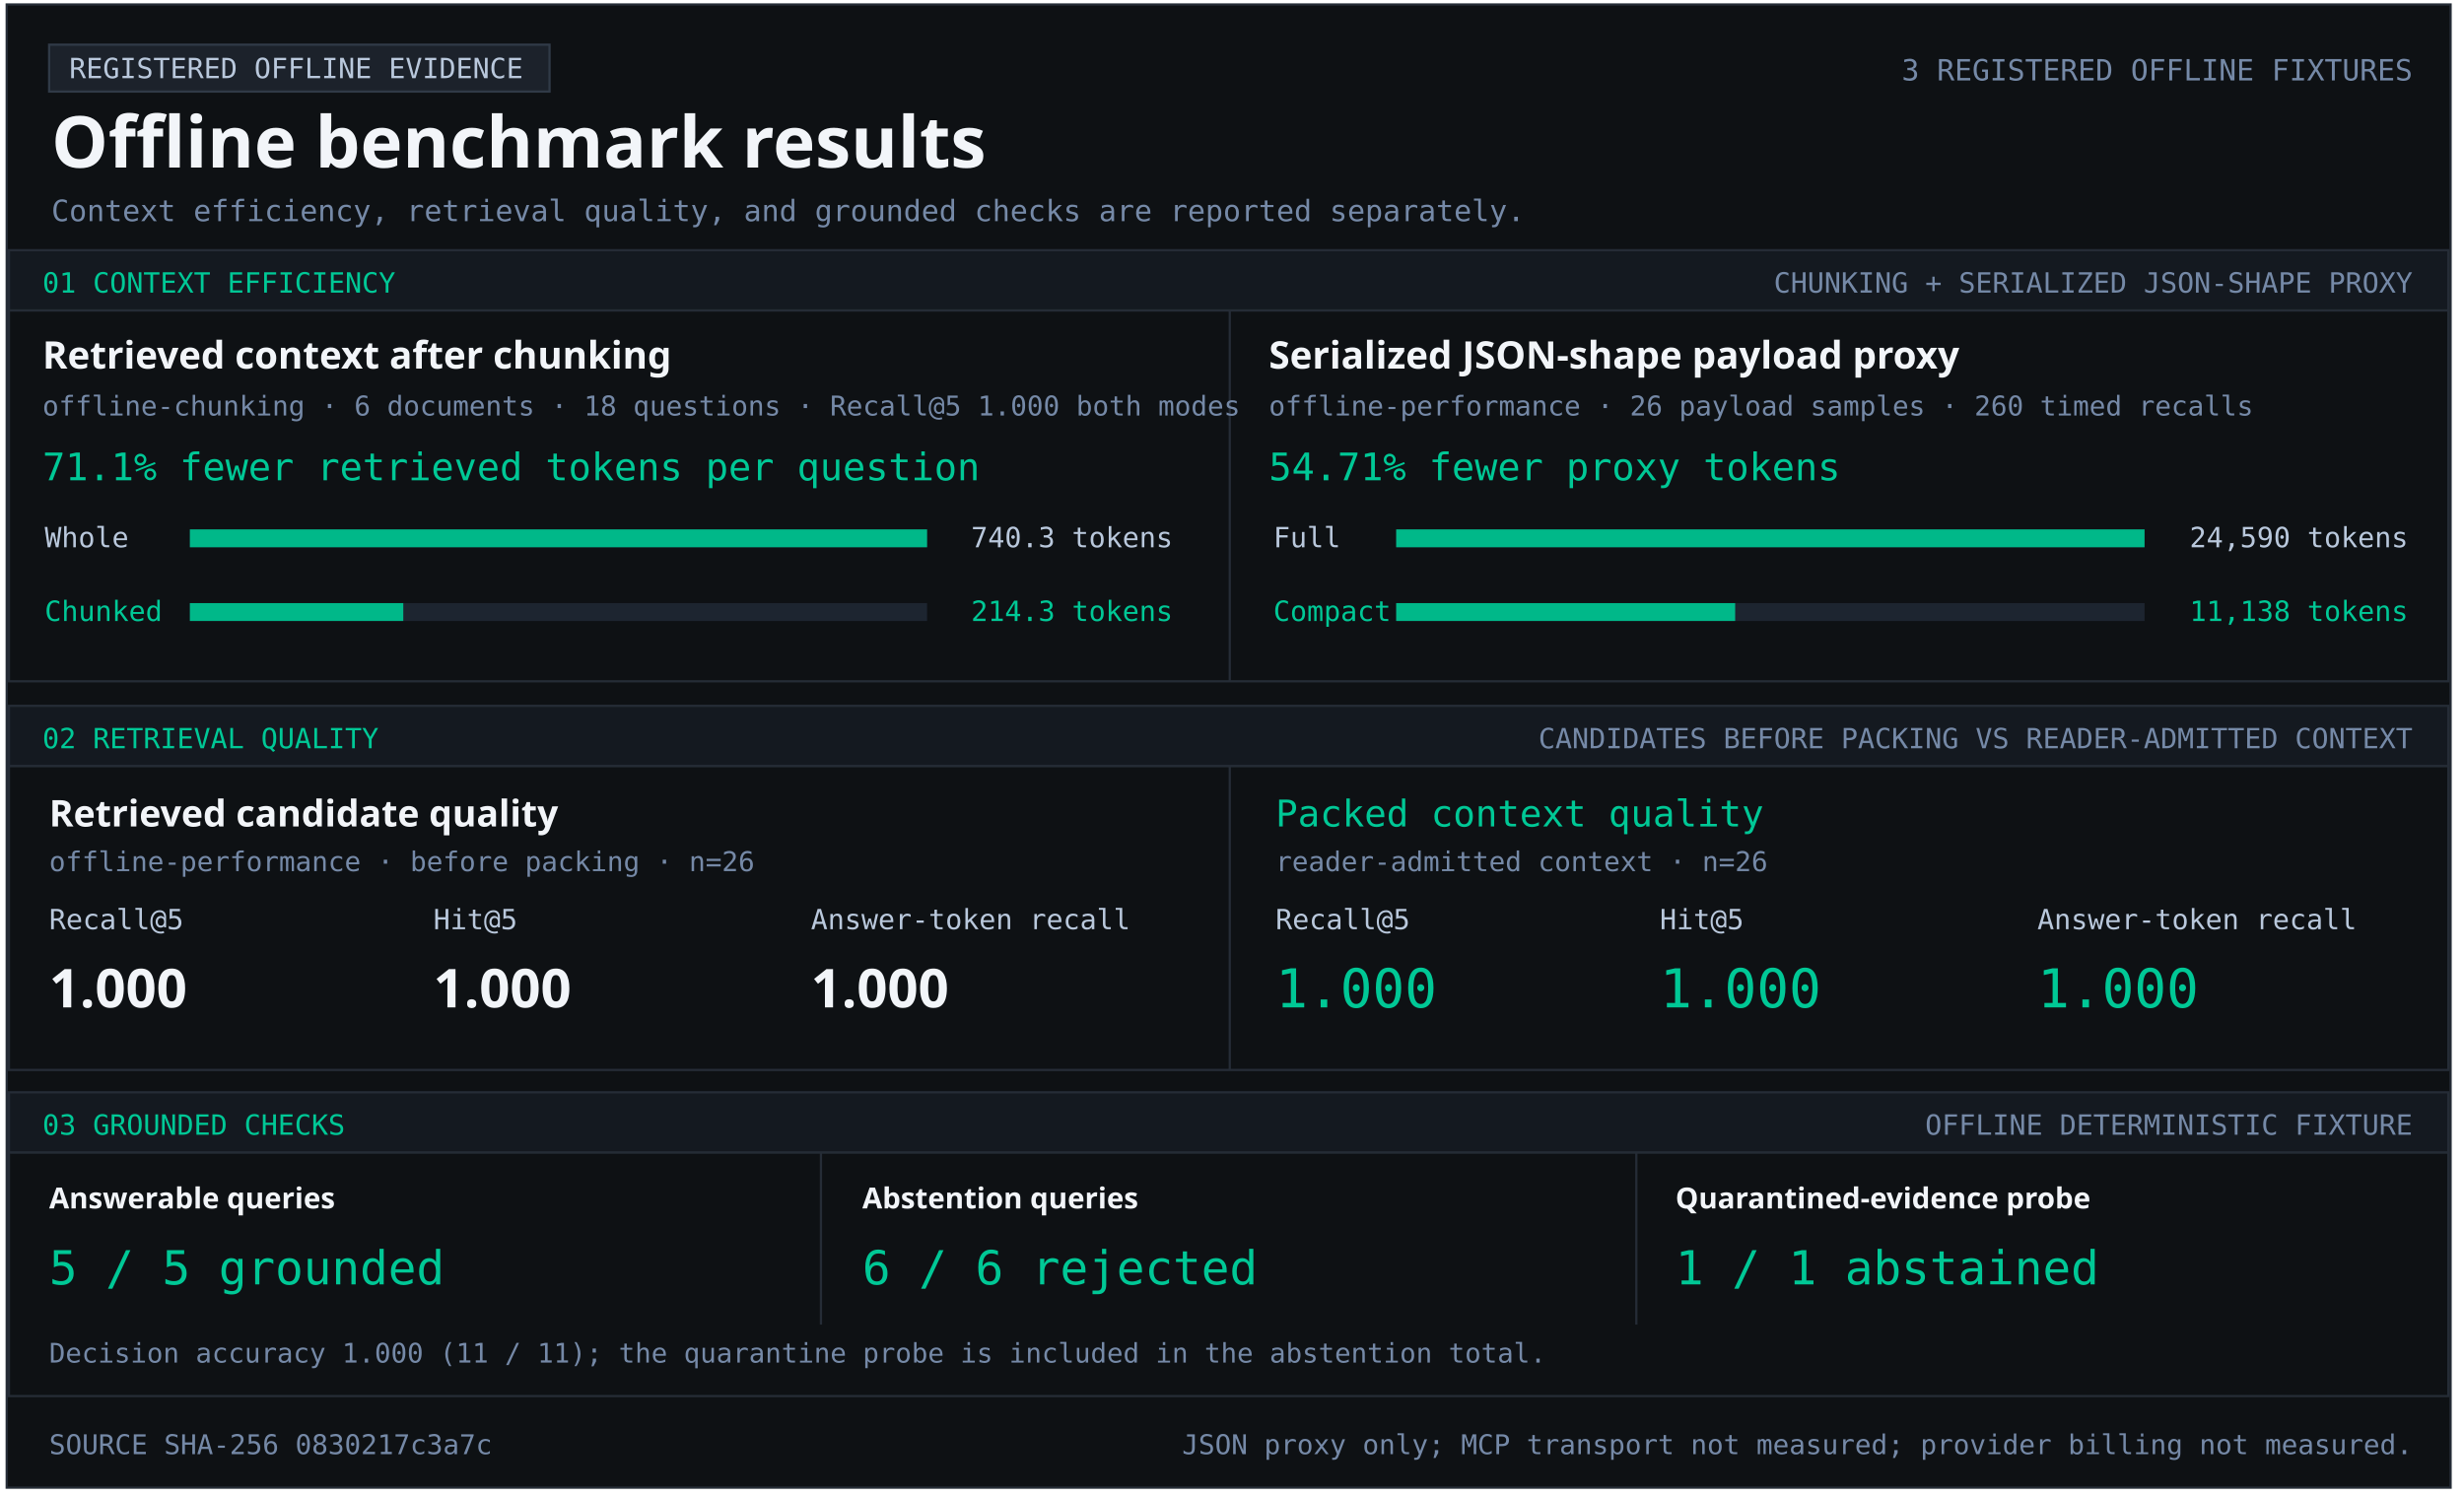
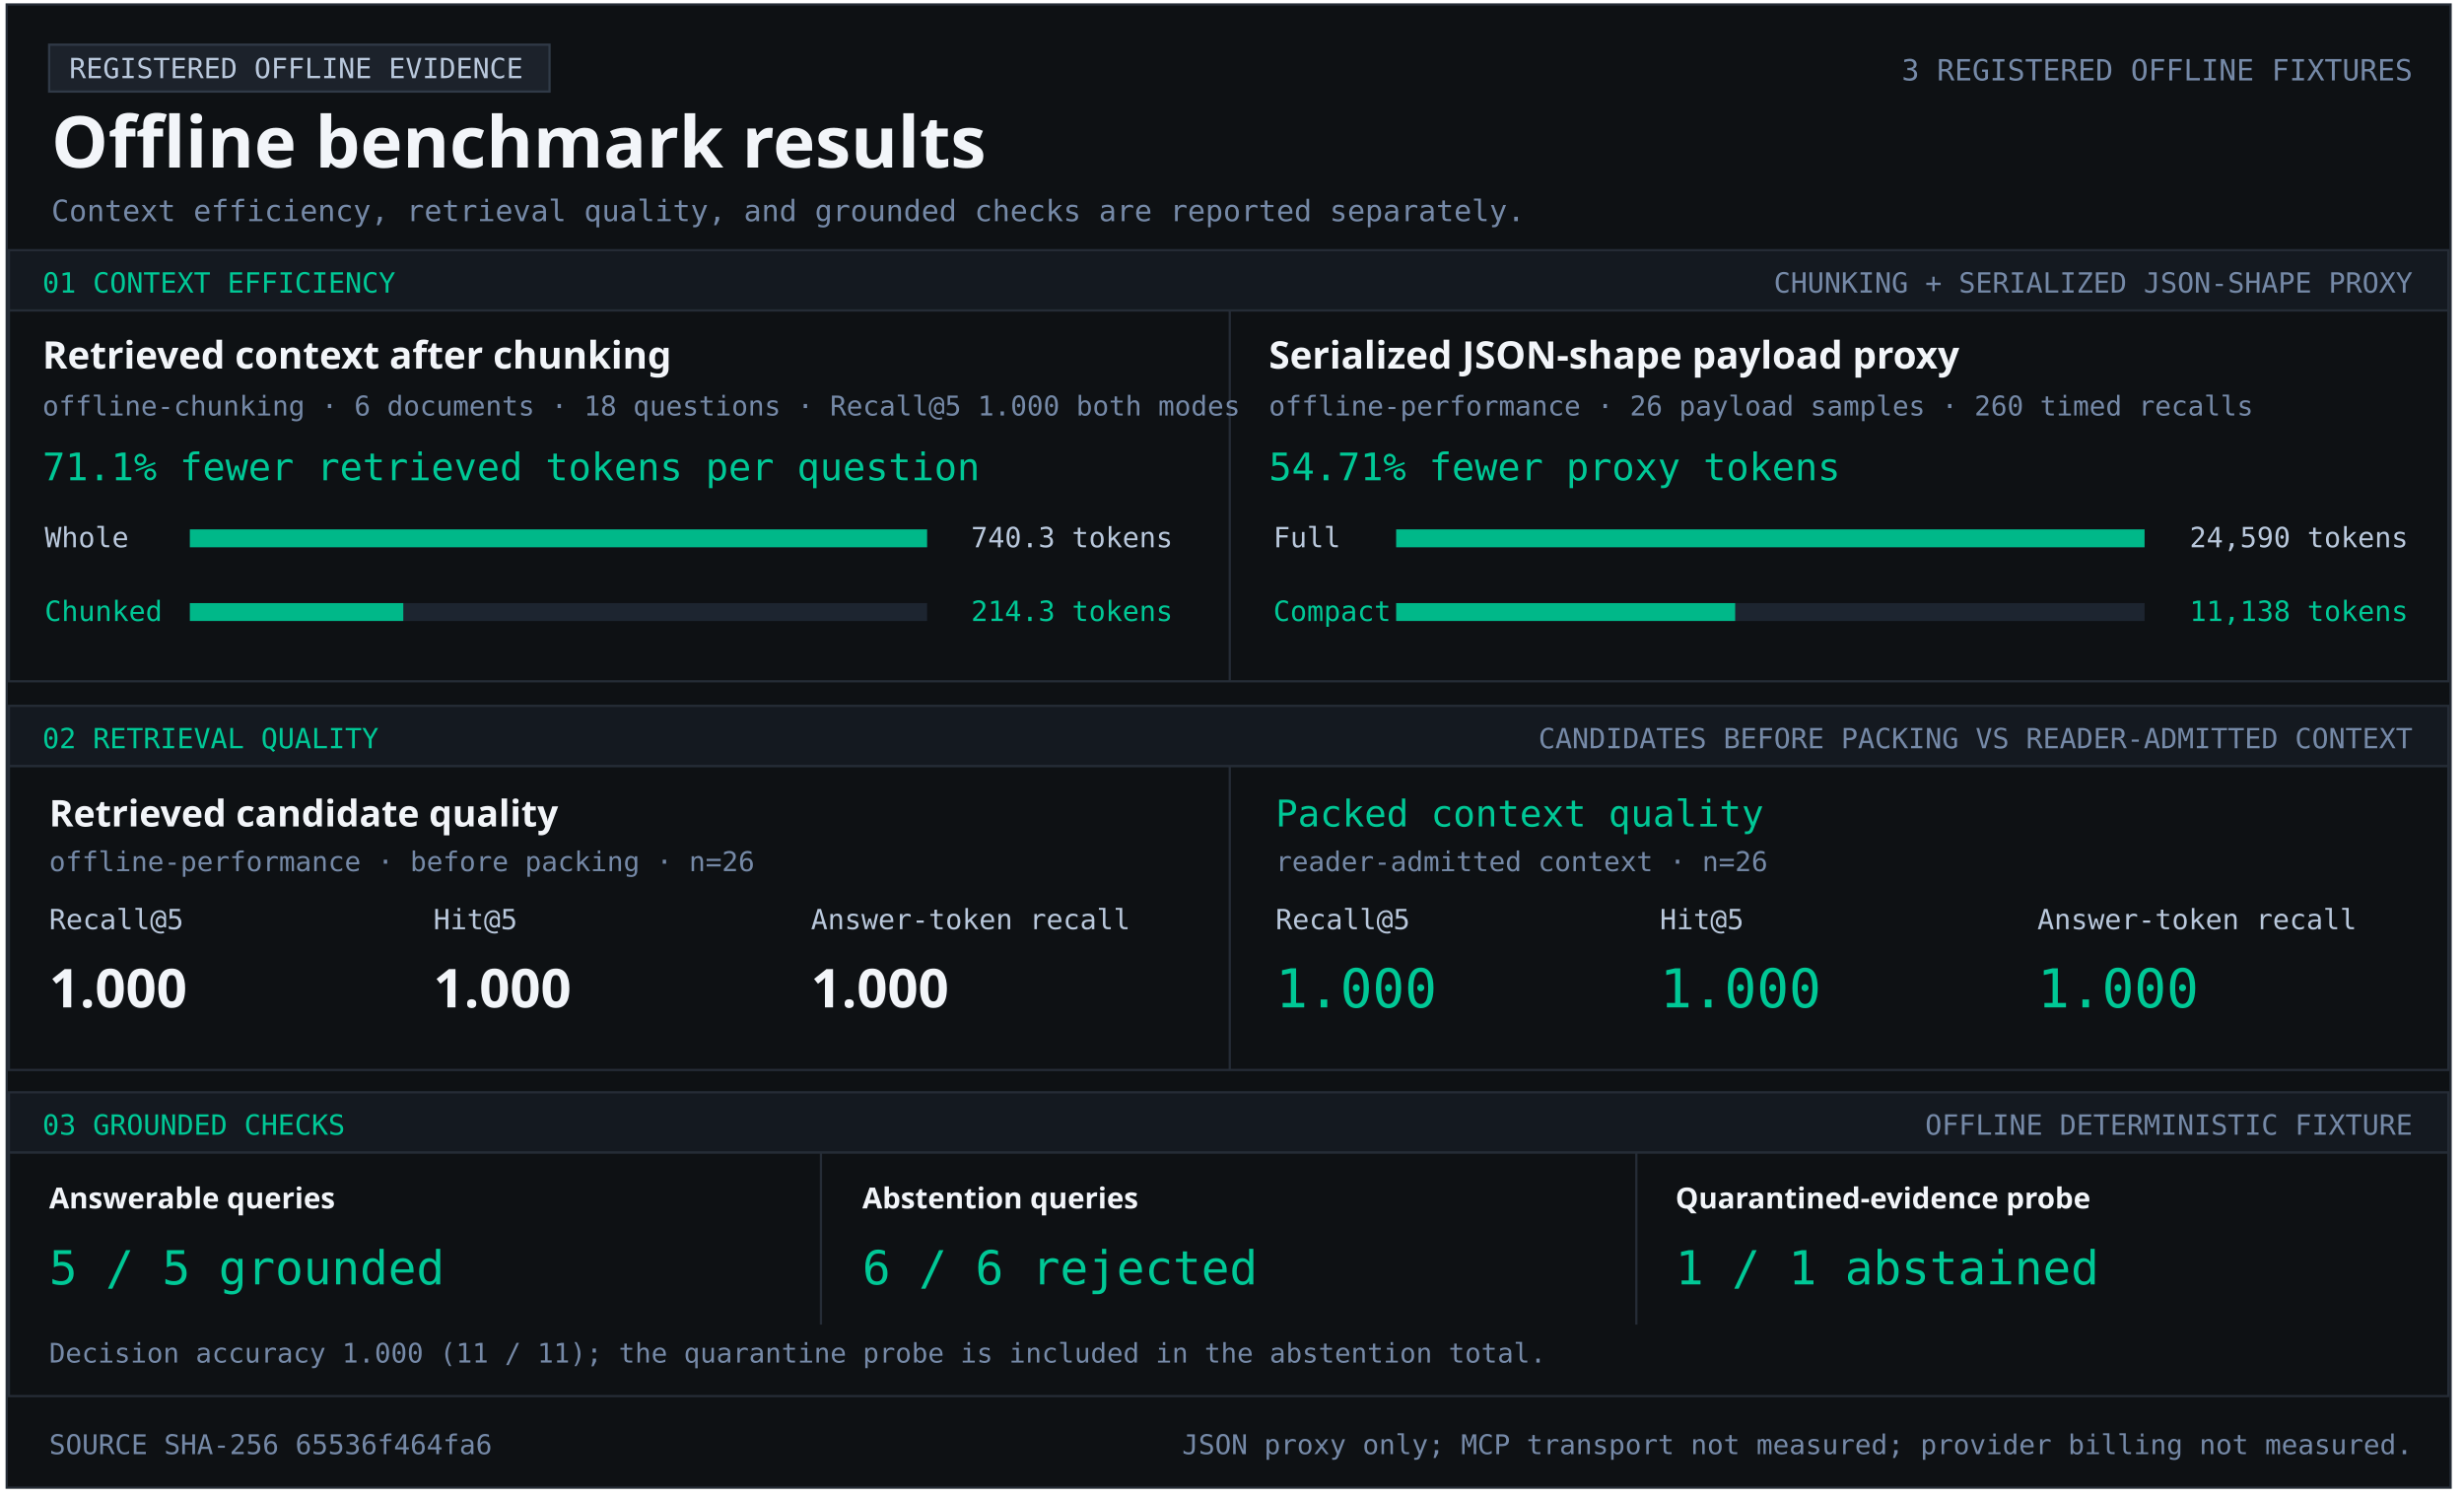
<svg xmlns="http://www.w3.org/2000/svg" width="1103" height="670" viewBox="0 0 1103 670" role="img" aria-labelledby="title desc">
  <style>text{font-family:Consolas,monospace;fill:#b9c8dc} .heading{font-family:Segoe UI,sans-serif;font-weight:700;fill:#f2f5f9} .green{fill:#00c896}.muted{fill:#7589a7}</style>
  <rect x="3" y="2" width="1094" height="664" fill="#0e1114" stroke="#252c36" />
  <rect x="22" y="20" width="224" height="21" fill="#1c222b" stroke="#303a47" />
  <text x="31" y="35" font-size="12.5" text-anchor="start">REGISTERED OFFLINE EVIDENCE</text>
  <text x="23" y="75" font-size="32" class="heading" text-anchor="start">Offline benchmark results</text>
  <text x="1080" y="36" font-size="13.1" class="muted" text-anchor="end">3 REGISTERED OFFLINE FIXTURES</text>
  <text x="23" y="99" font-size="13.2" class="muted" text-anchor="start">Context efficiency, retrieval quality, and grounded checks are reported separately.</text>
  <rect x="4" y="112" width="1092" height="27" fill="#141920" stroke="#252c36" />
  <text x="19" y="131" font-size="12.5" class="green" text-anchor="start">01  CONTEXT EFFICIENCY</text>
  <text x="1080" y="131" font-size="12.5" class="muted" text-anchor="end">CHUNKING + SERIALIZED JSON-SHAPE PROXY</text>
  <rect x="4" y="139" width="1092" height="166" fill="#0e1114" stroke="#252c36" />
  <rect x="550" y="139" width="1" height="166" fill="#252c36" />
  <text x="19" y="165" font-size="17" class="heading" text-anchor="start">Retrieved context after chunking</text>
  <text x="19" y="186" font-size="12.2" class="muted" text-anchor="start">offline-chunking · 6 documents · 18 questions · Recall@5 1.000 both modes</text>
  <text x="19" y="215" font-size="17" class="green" text-anchor="start">71.1% fewer retrieved tokens per question</text>
  <text x="20" y="245" font-size="12.5" text-anchor="start">Whole</text>
  <rect x="85" y="237" width="330" height="8" fill="#1d2530" />
  <rect x="85" y="237" width="330.00" height="8" fill="#00b889" />
  <text x="525" y="245" font-size="12.5" text-anchor="end">740.3 tokens</text>
  <text x="20" y="278" font-size="12.5" class="green" text-anchor="start">Chunked</text>
  <rect x="85" y="270" width="330" height="8" fill="#1d2530" />
  <rect x="85" y="270" width="95.53" height="8" fill="#00b889" />
  <text x="525" y="278" font-size="12.5" class="green" text-anchor="end">214.3 tokens</text>
  <text x="568" y="165" font-size="17" class="heading" text-anchor="start">Serialized JSON-shape payload proxy</text>
  <text x="568" y="186" font-size="12.2" class="muted" text-anchor="start">offline-performance · 26 payload samples · 260 timed recalls</text>
  <text x="568" y="215" font-size="17" class="green" text-anchor="start">54.71% fewer proxy tokens</text>
  <text x="570" y="245" font-size="12.5" text-anchor="start">Full</text>
  <rect x="625" y="237" width="335" height="8" fill="#1d2530" />
  <rect x="625" y="237" width="335.00" height="8" fill="#00b889" />
  <text x="1078" y="245" font-size="12.5" text-anchor="end">24,590 tokens</text>
  <text x="570" y="278" font-size="12.5" class="green" text-anchor="start">Compact</text>
  <rect x="625" y="270" width="335" height="8" fill="#1d2530" />
  <rect x="625" y="270" width="151.74" height="8" fill="#00b889" />
  <text x="1078" y="278" font-size="12.5" class="green" text-anchor="end">11,138 tokens</text>
  <rect x="4" y="316" width="1092" height="27" fill="#141920" stroke="#252c36" />
  <text x="19" y="335" font-size="12.5" class="green" text-anchor="start">02  RETRIEVAL QUALITY</text>
  <text x="1080" y="335" font-size="12.5" class="muted" text-anchor="end">CANDIDATES BEFORE PACKING VS READER-ADMITTED CONTEXT</text>
  <rect x="4" y="343" width="1092" height="136" fill="#0e1114" stroke="#252c36" />
  <rect x="550" y="343" width="1" height="136" fill="#252c36" />
  <text x="22" y="370" font-size="16.5" class="heading" text-anchor="start">Retrieved candidate quality</text>
  <text x="22" y="390" font-size="12.2" class="muted" text-anchor="start">offline-performance · before packing · n=26</text>
  <text x="22" y="416" font-size="12.5" text-anchor="start">Recall@5</text>
  <text x="194" y="416" font-size="12.5" text-anchor="start">Hit@5</text>
  <text x="363" y="416" font-size="12.5" text-anchor="start">Answer-token recall</text>
  <text x="22" y="451" font-size="24" class="heading" text-anchor="start">1.000</text>
  <text x="194" y="451" font-size="24" class="heading" text-anchor="start">1.000</text>
  <text x="363" y="451" font-size="24" class="heading" text-anchor="start">1.000</text>
  <text x="571" y="370" font-size="16.5" class="green" text-anchor="start">Packed context quality</text>
  <text x="571" y="390" font-size="12.2" class="muted" text-anchor="start">reader-admitted context · n=26</text>
  <text x="571" y="416" font-size="12.5" text-anchor="start">Recall@5</text>
  <text x="743" y="416" font-size="12.5" text-anchor="start">Hit@5</text>
  <text x="912" y="416" font-size="12.5" text-anchor="start">Answer-token recall</text>
  <text x="571" y="451" font-size="24" class="green" text-anchor="start">1.000</text>
  <text x="743" y="451" font-size="24" class="green" text-anchor="start">1.000</text>
  <text x="912" y="451" font-size="24" class="green" text-anchor="start">1.000</text>
  <rect x="4" y="489" width="1092" height="27" fill="#141920" stroke="#252c36" />
  <text x="19" y="508" font-size="12.5" class="green" text-anchor="start">03  GROUNDED CHECKS</text>
  <text x="1080" y="508" font-size="12.5" class="muted" text-anchor="end">OFFLINE DETERMINISTIC FIXTURE</text>
  <rect x="4" y="516" width="1092" height="109" fill="#0e1114" stroke="#252c36" />
  <rect x="367" y="516" width="1" height="77" fill="#252c36" />
  <rect x="732" y="516" width="1" height="77" fill="#252c36" />
  <text x="22" y="541" font-size="13" class="heading" text-anchor="start">Answerable queries</text>
  <text x="22" y="575" font-size="21" class="green" text-anchor="start">5 / 5 grounded</text>
  <text x="386" y="541" font-size="13" class="heading" text-anchor="start">Abstention queries</text>
  <text x="386" y="575" font-size="21" class="green" text-anchor="start">6 / 6 rejected</text>
  <text x="750" y="541" font-size="13" class="heading" text-anchor="start">Quarantined-evidence probe</text>
  <text x="750" y="575" font-size="21" class="green" text-anchor="start">1 / 1 abstained</text>
  <text x="22" y="610" font-size="12.1" class="muted" text-anchor="start">Decision accuracy 1.000 (11 / 11); the quarantine probe is included in the abstention total.</text>
-   <text x="22" y="651" font-size="12.2" class="muted" text-anchor="start">SOURCE SHA-256  0830217c3a7c</text>
+   <text x="22" y="651" font-size="12.2" class="muted" text-anchor="start">SOURCE SHA-256  65536f464fa6</text>
  <text x="1080" y="651" font-size="12.2" class="muted" text-anchor="end">JSON proxy only; MCP transport not measured; provider billing not measured.</text>
</svg>
